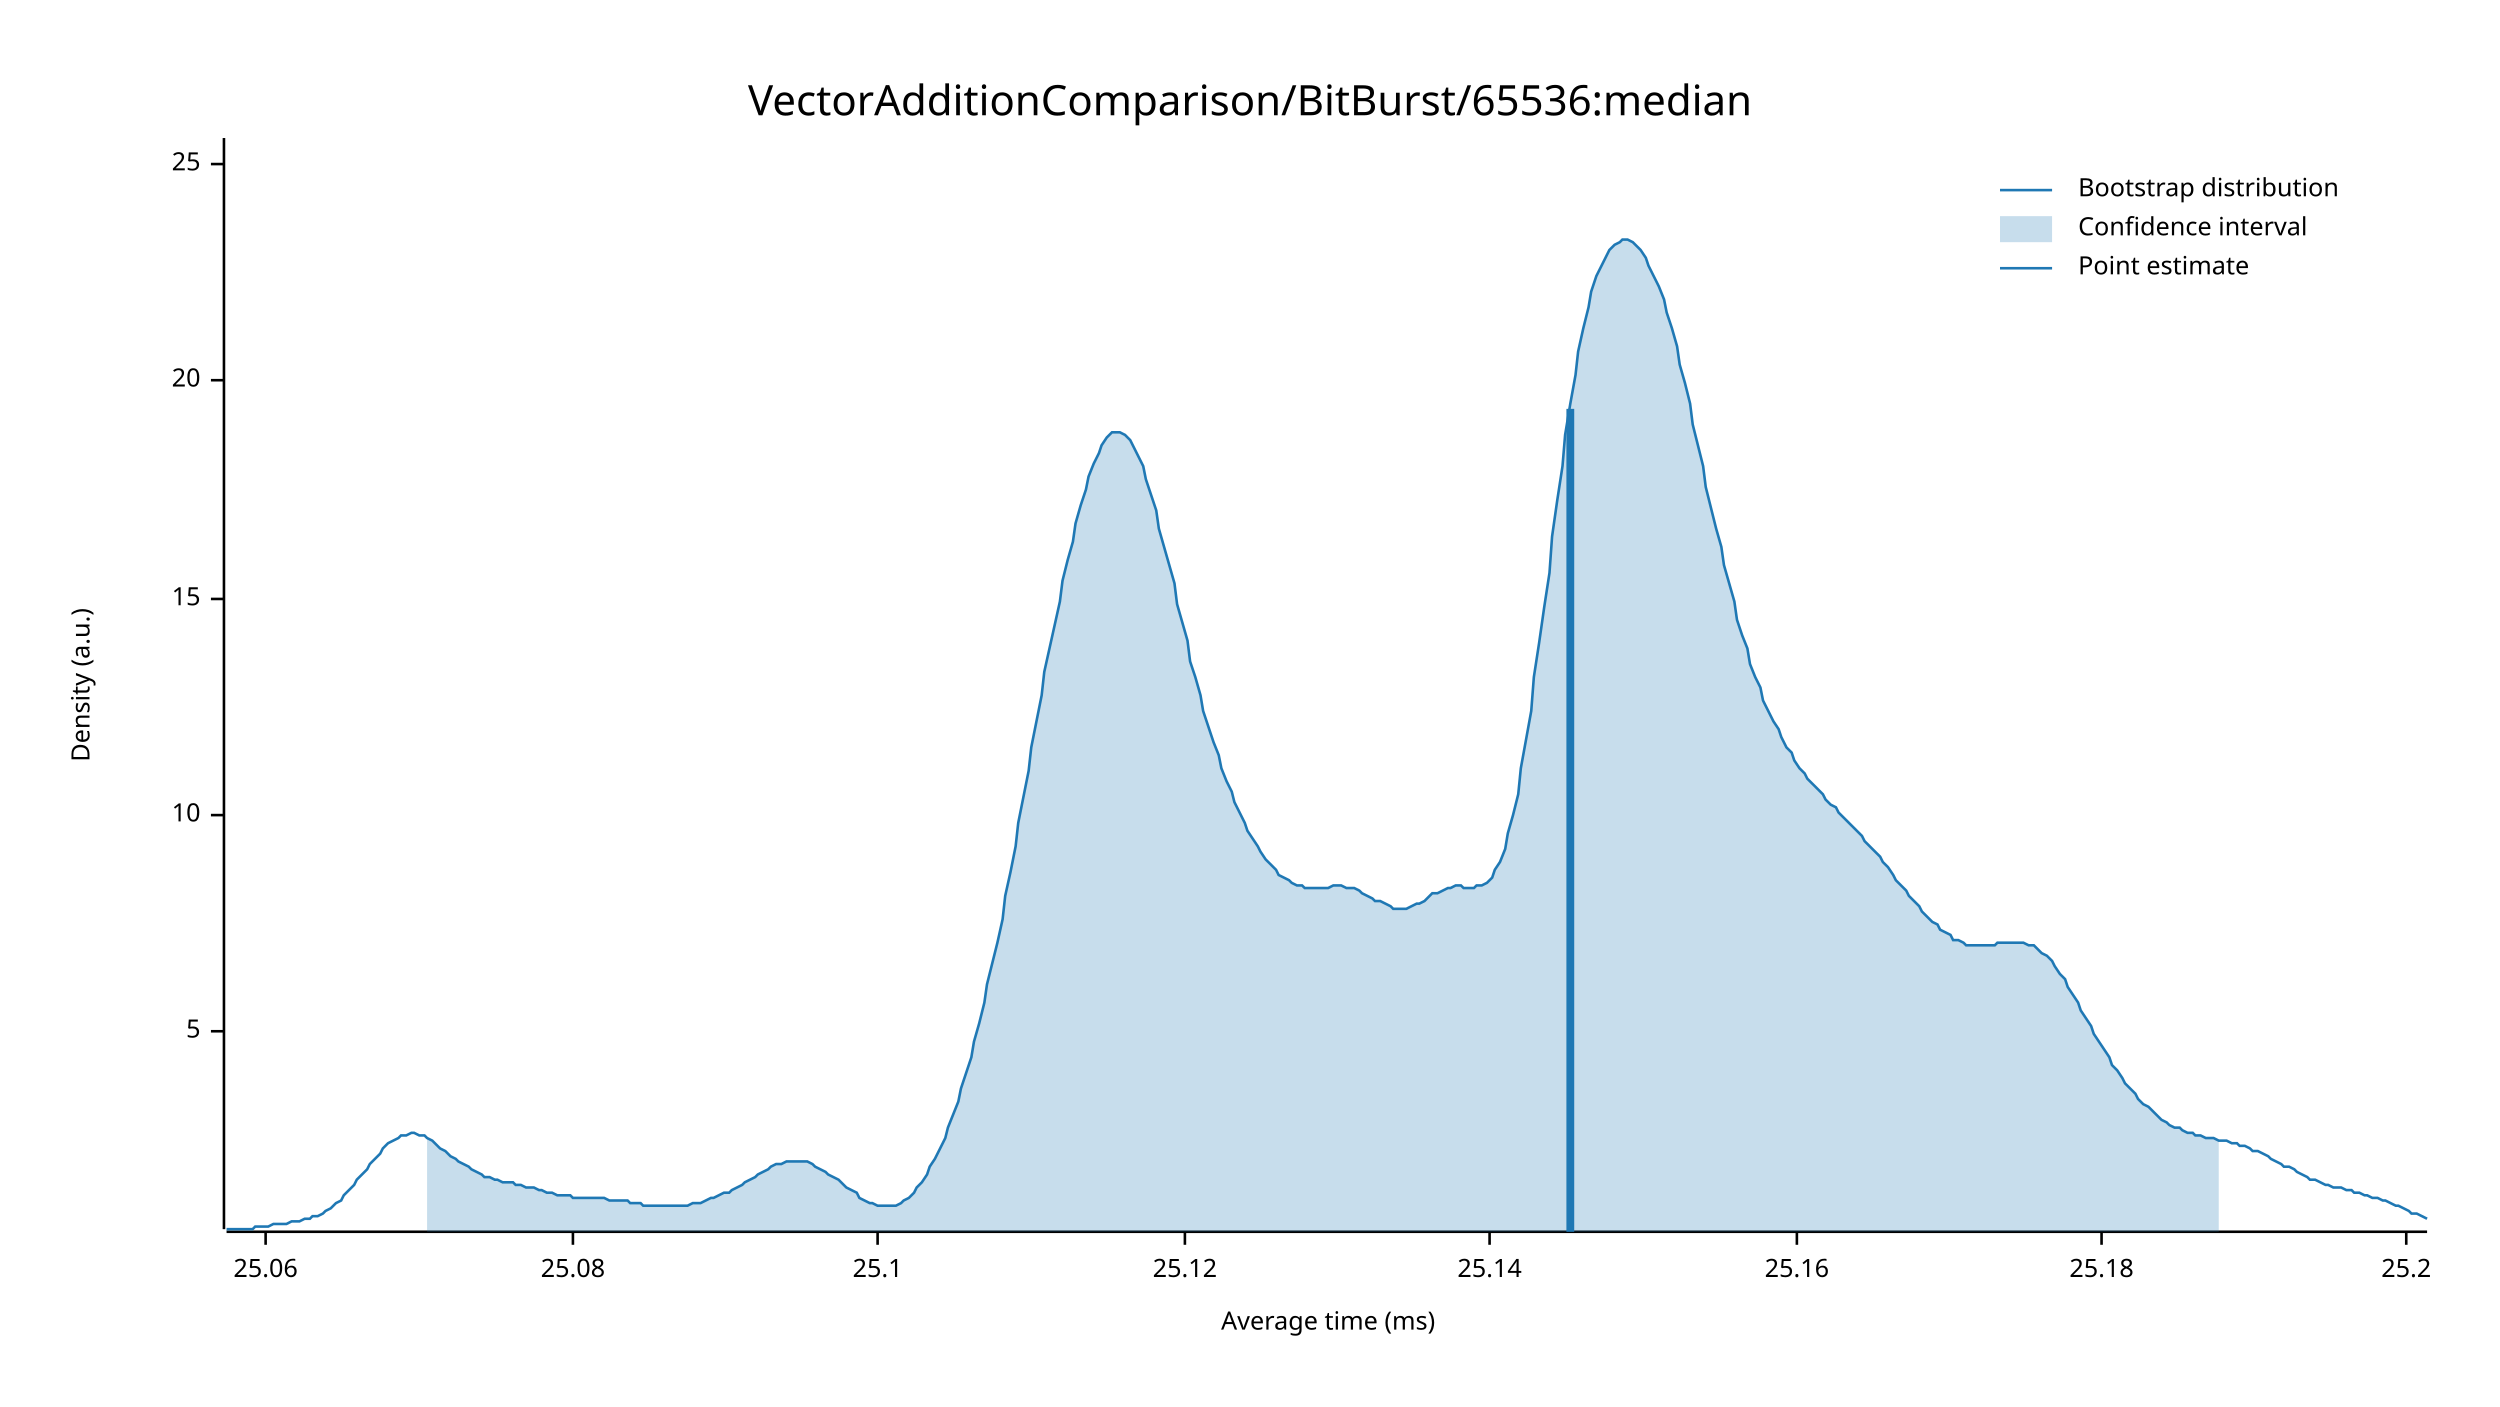
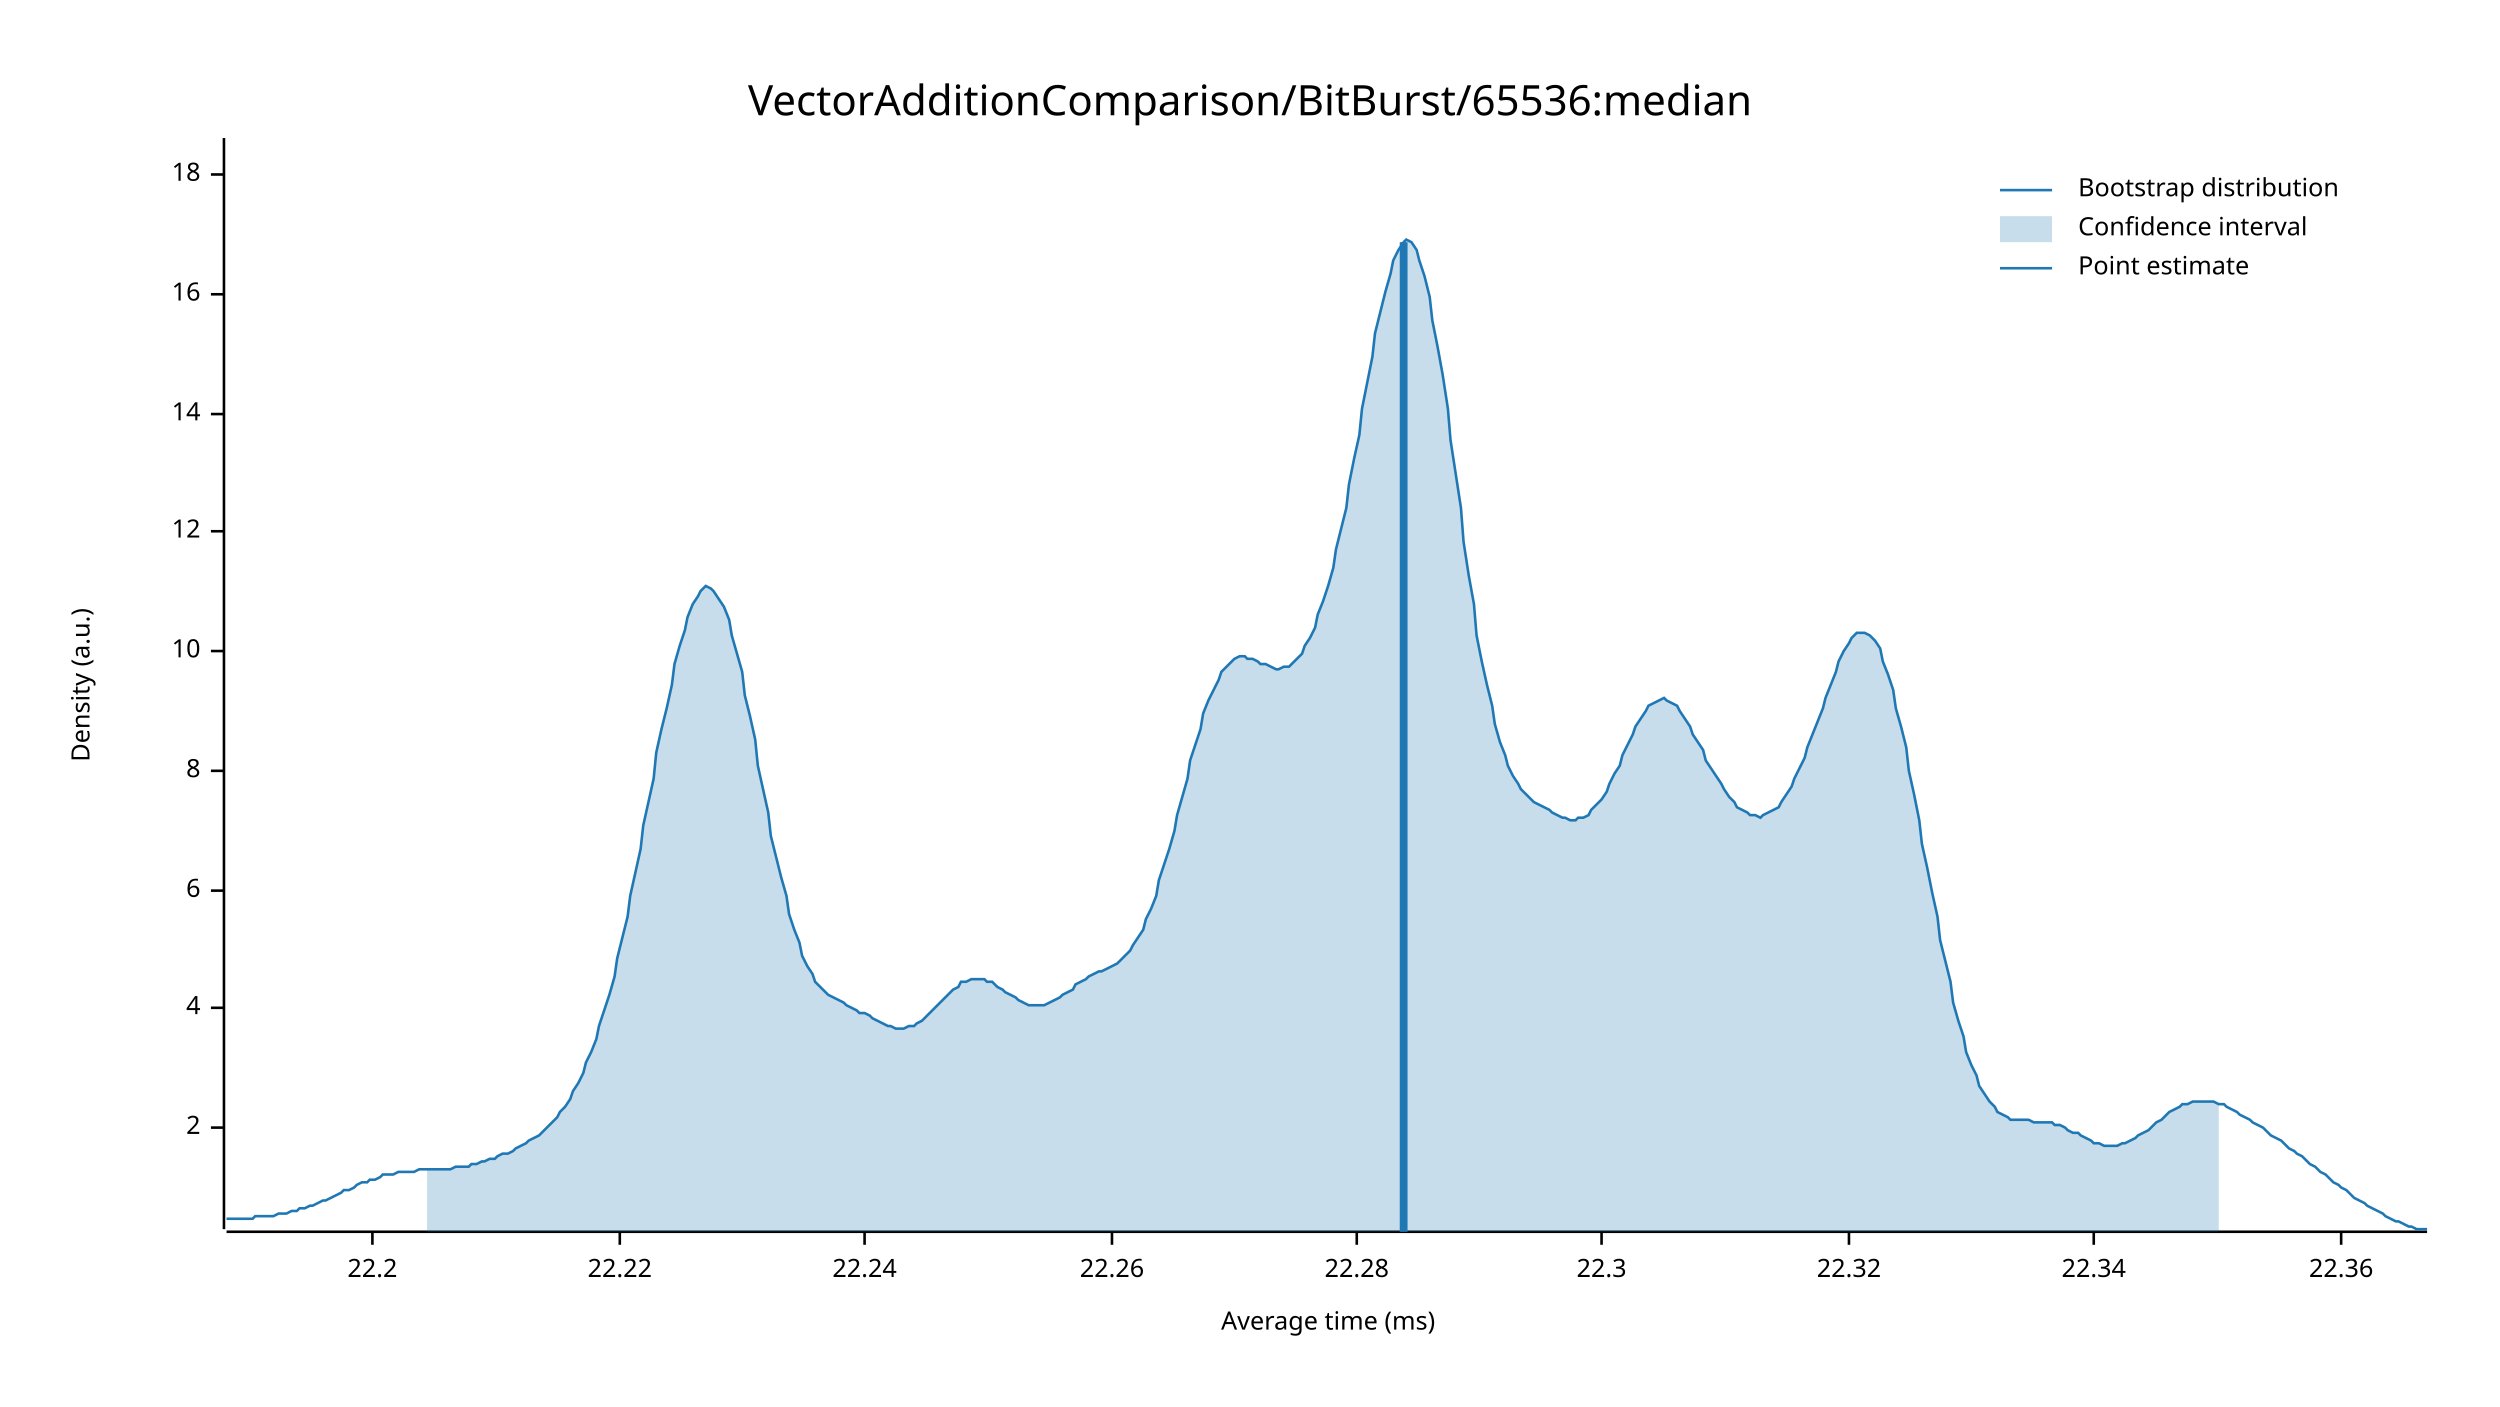
<svg xmlns="http://www.w3.org/2000/svg" width="960" height="540" viewBox="0 0 960 540">
  <text x="480" y="32" dy="0.76em" text-anchor="middle" font-family="sans-serif" font-size="16.129" opacity="1" fill="#000000">
VectorAdditionComparison/BitBurst/65536:median
</text>
  <text x="27" y="263" dy="0.76em" text-anchor="middle" font-family="sans-serif" font-size="9.677" opacity="1" fill="#000000" transform="rotate(270, 27, 263)">
Density (a.u.)
</text>
  <text x="510" y="513" dy="-0.5ex" text-anchor="middle" font-family="sans-serif" font-size="9.677" opacity="1" fill="#000000">
Average time (ms)
</text>
  <polyline fill="none" opacity="1" stroke="#000000" stroke-width="1" points="86,53 86,472 " />
-   <text x="77" y="396" dy="0.5ex" text-anchor="end" font-family="sans-serif" font-size="9.677" opacity="1" fill="#000000">
- 5
+   <text x="77" y="433" dy="0.5ex" text-anchor="end" font-family="sans-serif" font-size="9.677" opacity="1" fill="#000000">
+ 2
</text>
-   <polyline fill="none" opacity="1" stroke="#000000" stroke-width="1" points="81,396 86,396 " />
-   <text x="77" y="313" dy="0.5ex" text-anchor="end" font-family="sans-serif" font-size="9.677" opacity="1" fill="#000000">
+   <polyline fill="none" opacity="1" stroke="#000000" stroke-width="1" points="81,433 86,433 " />
+   <text x="77" y="387" dy="0.5ex" text-anchor="end" font-family="sans-serif" font-size="9.677" opacity="1" fill="#000000">
+ 4
+ </text>
+   <polyline fill="none" opacity="1" stroke="#000000" stroke-width="1" points="81,387 86,387 " />
+   <text x="77" y="342" dy="0.5ex" text-anchor="end" font-family="sans-serif" font-size="9.677" opacity="1" fill="#000000">
+ 6
+ </text>
+   <polyline fill="none" opacity="1" stroke="#000000" stroke-width="1" points="81,342 86,342 " />
+   <text x="77" y="296" dy="0.5ex" text-anchor="end" font-family="sans-serif" font-size="9.677" opacity="1" fill="#000000">
+ 8
+ </text>
+   <polyline fill="none" opacity="1" stroke="#000000" stroke-width="1" points="81,296 86,296 " />
+   <text x="77" y="250" dy="0.5ex" text-anchor="end" font-family="sans-serif" font-size="9.677" opacity="1" fill="#000000">
10
</text>
-   <polyline fill="none" opacity="1" stroke="#000000" stroke-width="1" points="81,313 86,313 " />
-   <text x="77" y="230" dy="0.5ex" text-anchor="end" font-family="sans-serif" font-size="9.677" opacity="1" fill="#000000">
- 15
+   <polyline fill="none" opacity="1" stroke="#000000" stroke-width="1" points="81,250 86,250 " />
+   <text x="77" y="204" dy="0.5ex" text-anchor="end" font-family="sans-serif" font-size="9.677" opacity="1" fill="#000000">
+ 12
</text>
-   <polyline fill="none" opacity="1" stroke="#000000" stroke-width="1" points="81,230 86,230 " />
-   <text x="77" y="146" dy="0.5ex" text-anchor="end" font-family="sans-serif" font-size="9.677" opacity="1" fill="#000000">
- 20
+   <polyline fill="none" opacity="1" stroke="#000000" stroke-width="1" points="81,204 86,204 " />
+   <text x="77" y="159" dy="0.5ex" text-anchor="end" font-family="sans-serif" font-size="9.677" opacity="1" fill="#000000">
+ 14
</text>
-   <polyline fill="none" opacity="1" stroke="#000000" stroke-width="1" points="81,146 86,146 " />
-   <text x="77" y="63" dy="0.5ex" text-anchor="end" font-family="sans-serif" font-size="9.677" opacity="1" fill="#000000">
- 25
+   <polyline fill="none" opacity="1" stroke="#000000" stroke-width="1" points="81,159 86,159 " />
+   <text x="77" y="113" dy="0.5ex" text-anchor="end" font-family="sans-serif" font-size="9.677" opacity="1" fill="#000000">
+ 16
</text>
-   <polyline fill="none" opacity="1" stroke="#000000" stroke-width="1" points="81,63 86,63 " />
+   <polyline fill="none" opacity="1" stroke="#000000" stroke-width="1" points="81,113 86,113 " />
+   <text x="77" y="67" dy="0.5ex" text-anchor="end" font-family="sans-serif" font-size="9.677" opacity="1" fill="#000000">
+ 18
+ </text>
+   <polyline fill="none" opacity="1" stroke="#000000" stroke-width="1" points="81,67 86,67 " />
  <polyline fill="none" opacity="1" stroke="#000000" stroke-width="1" points="87,473 932,473 " />
-   <text x="102" y="483" dy="0.76em" text-anchor="middle" font-family="sans-serif" font-size="9.677" opacity="1" fill="#000000">
- 25.06
+   <text x="143" y="483" dy="0.76em" text-anchor="middle" font-family="sans-serif" font-size="9.677" opacity="1" fill="#000000">
+ 22.2
</text>
-   <polyline fill="none" opacity="1" stroke="#000000" stroke-width="1" points="102,473 102,478 " />
-   <text x="220" y="483" dy="0.76em" text-anchor="middle" font-family="sans-serif" font-size="9.677" opacity="1" fill="#000000">
- 25.08
+   <polyline fill="none" opacity="1" stroke="#000000" stroke-width="1" points="143,473 143,478 " />
+   <text x="238" y="483" dy="0.76em" text-anchor="middle" font-family="sans-serif" font-size="9.677" opacity="1" fill="#000000">
+ 22.22
</text>
-   <polyline fill="none" opacity="1" stroke="#000000" stroke-width="1" points="220,473 220,478 " />
-   <text x="337" y="483" dy="0.76em" text-anchor="middle" font-family="sans-serif" font-size="9.677" opacity="1" fill="#000000">
- 25.1
+   <polyline fill="none" opacity="1" stroke="#000000" stroke-width="1" points="238,473 238,478 " />
+   <text x="332" y="483" dy="0.76em" text-anchor="middle" font-family="sans-serif" font-size="9.677" opacity="1" fill="#000000">
+ 22.24
</text>
-   <polyline fill="none" opacity="1" stroke="#000000" stroke-width="1" points="337,473 337,478 " />
-   <text x="455" y="483" dy="0.76em" text-anchor="middle" font-family="sans-serif" font-size="9.677" opacity="1" fill="#000000">
- 25.12
+   <polyline fill="none" opacity="1" stroke="#000000" stroke-width="1" points="332,473 332,478 " />
+   <text x="427" y="483" dy="0.76em" text-anchor="middle" font-family="sans-serif" font-size="9.677" opacity="1" fill="#000000">
+ 22.26
</text>
-   <polyline fill="none" opacity="1" stroke="#000000" stroke-width="1" points="455,473 455,478 " />
-   <text x="572" y="483" dy="0.76em" text-anchor="middle" font-family="sans-serif" font-size="9.677" opacity="1" fill="#000000">
- 25.14
+   <polyline fill="none" opacity="1" stroke="#000000" stroke-width="1" points="427,473 427,478 " />
+   <text x="521" y="483" dy="0.76em" text-anchor="middle" font-family="sans-serif" font-size="9.677" opacity="1" fill="#000000">
+ 22.28
</text>
-   <polyline fill="none" opacity="1" stroke="#000000" stroke-width="1" points="572,473 572,478 " />
-   <text x="690" y="483" dy="0.76em" text-anchor="middle" font-family="sans-serif" font-size="9.677" opacity="1" fill="#000000">
- 25.16
+   <polyline fill="none" opacity="1" stroke="#000000" stroke-width="1" points="521,473 521,478 " />
+   <text x="615" y="483" dy="0.76em" text-anchor="middle" font-family="sans-serif" font-size="9.677" opacity="1" fill="#000000">
+ 22.3
</text>
-   <polyline fill="none" opacity="1" stroke="#000000" stroke-width="1" points="690,473 690,478 " />
-   <text x="807" y="483" dy="0.76em" text-anchor="middle" font-family="sans-serif" font-size="9.677" opacity="1" fill="#000000">
- 25.18
+   <polyline fill="none" opacity="1" stroke="#000000" stroke-width="1" points="615,473 615,478 " />
+   <text x="710" y="483" dy="0.76em" text-anchor="middle" font-family="sans-serif" font-size="9.677" opacity="1" fill="#000000">
+ 22.32
</text>
-   <polyline fill="none" opacity="1" stroke="#000000" stroke-width="1" points="807,473 807,478 " />
-   <text x="924" y="483" dy="0.76em" text-anchor="middle" font-family="sans-serif" font-size="9.677" opacity="1" fill="#000000">
- 25.2
+   <polyline fill="none" opacity="1" stroke="#000000" stroke-width="1" points="710,473 710,478 " />
+   <text x="804" y="483" dy="0.76em" text-anchor="middle" font-family="sans-serif" font-size="9.677" opacity="1" fill="#000000">
+ 22.34
</text>
-   <polyline fill="none" opacity="1" stroke="#000000" stroke-width="1" points="924,473 924,478 " />
-   <polyline fill="none" opacity="1" stroke="#1F78B4" stroke-width="1" points="87,472 88,472 90,472 92,472 93,472 95,472 97,472 98,471 100,471 102,471 103,471 105,470 107,470 109,470 110,470 112,469 114,469 115,469 117,468 119,468 120,467 122,467 124,466 125,465 127,464 129,462 131,461 132,459 134,457 136,455 137,453 139,451 141,449 142,447 144,445 146,443 147,441 149,439 151,438 153,437 154,436 156,436 158,435 159,435 161,436 163,436 164,437 166,438 168,440 169,441 171,442 173,444 175,445 176,446 178,447 180,448 181,449 183,450 185,451 186,452 188,452 190,453 191,453 193,454 195,454 197,454 198,455 200,455 202,456 203,456 205,456 207,457 208,457 210,458 212,458 214,459 215,459 217,459 219,459 220,460 222,460 224,460 225,460 227,460 229,460 230,460 232,460 234,461 236,461 237,461 239,461 241,461 242,462 244,462 246,462 247,463 249,463 251,463 252,463 254,463 256,463 258,463 259,463 261,463 263,463 264,463 266,462 268,462 269,462 271,461 273,460 274,460 276,459 278,458 280,458 281,457 283,456 285,455 286,454 288,453 290,452 291,451 293,450 295,449 296,448 298,447 300,447 302,446 303,446 305,446 307,446 308,446 310,446 312,447 313,448 315,449 317,450 318,451 320,452 322,453 324,455 325,456 327,457 329,458 330,460 332,461 334,462 335,462 337,463 339,463 341,463 342,463 344,463 346,462 347,461 349,460 351,458 352,456 354,454 356,451 357,448 359,445 361,441 363,437 364,433 366,428 368,423 369,418 371,412 373,406 374,400 376,393 378,385 379,378 381,370 383,362 385,353 386,344 388,335 390,325 391,316 393,306 395,296 396,287 398,277 400,267 401,258 403,249 405,240 407,231 408,223 410,215 412,208 413,201 415,194 417,188 418,183 420,178 422,174 423,171 425,168 427,166 429,166 430,166 432,167 434,169 435,171 437,175 439,179 440,184 442,190 444,196 445,203 447,210 449,217 451,224 452,232 454,239 456,246 457,254 459,260 461,267 462,273 464,279 466,285 468,290 469,295 471,300 473,304 474,308 476,312 478,316 479,319 481,322 483,325 484,327 486,330 488,332 490,334 491,336 493,337 495,338 496,339 498,340 500,340 501,341 503,341 505,341 506,341 508,341 510,341 512,340 513,340 515,340 517,341 518,341 520,341 522,342 523,343 525,344 527,345 528,346 530,346 532,347 534,348 535,349 537,349 539,349 540,349 542,348 544,347 545,347 547,346 549,344 550,343 552,343 554,342 556,341 557,341 559,340 561,340 562,341 564,341 566,341 567,340 569,340 571,339 573,337 574,334 576,331 578,326 579,320 581,313 583,305 584,295 586,284 588,273 589,260 591,247 593,233 595,220 596,206 598,192 600,179 601,167 603,155 605,144 606,135 608,126 610,118 611,112 613,106 615,102 617,98 618,96 620,94 622,93 623,92 625,92 627,93 628,94 630,96 632,99 633,102 635,106 637,110 639,115 640,120 642,126 644,133 645,140 647,147 649,155 650,163 652,171 654,179 655,187 657,195 659,203 661,210 662,217 664,224 666,231 667,238 669,244 671,249 672,255 674,260 676,264 677,269 679,273 681,277 683,280 684,283 686,287 688,289 689,292 691,295 693,297 694,299 696,301 698,303 700,305 701,307 703,309 705,310 706,312 708,314 710,316 711,317 713,319 715,321 716,323 718,325 720,327 722,329 723,331 725,333 727,336 728,338 730,340 732,342 733,344 735,346 737,348 738,350 740,352 742,354 744,355 745,357 747,358 749,359 750,361 752,361 754,362 755,363 757,363 759,363 760,363 762,363 764,363 766,363 767,362 769,362 771,362 772,362 774,362 776,362 777,362 779,363 781,363 782,364 784,366 786,367 788,369 789,371 791,374 793,376 794,379 796,382 798,385 799,388 801,391 803,394 804,397 806,400 808,403 810,406 811,409 813,411 815,414 816,416 818,418 820,420 821,422 823,424 825,425 827,427 828,428 830,430 832,431 833,432 835,433 837,433 838,434 840,435 842,435 843,436 845,436 847,437 849,437 850,437 852,438 854,438 855,438 857,439 859,439 860,440 862,440 864,441 865,442 867,442 869,443 871,444 872,445 874,446 876,447 877,448 879,448 881,449 882,450 884,451 886,452 887,453 889,453 891,454 893,455 894,455 896,456 898,456 899,456 901,457 903,457 904,458 906,458 908,459 909,459 911,460 913,460 915,461 916,461 918,462 920,463 921,463 923,464 925,465 926,466 928,466 930,467 932,468 " />
-   <polygon opacity="0.25" fill="#1F78B4" points="164,437 166,438 168,440 169,441 171,442 173,444 175,445 176,446 178,447 180,448 181,449 183,450 185,451 186,452 188,452 190,453 191,453 193,454 195,454 197,454 198,455 200,455 202,456 203,456 205,456 207,457 208,457 210,458 212,458 214,459 215,459 217,459 219,459 220,460 222,460 224,460 225,460 227,460 229,460 230,460 232,460 234,461 236,461 237,461 239,461 241,461 242,462 244,462 246,462 247,463 249,463 251,463 252,463 254,463 256,463 258,463 259,463 261,463 263,463 264,463 266,462 268,462 269,462 271,461 273,460 274,460 276,459 278,458 280,458 281,457 283,456 285,455 286,454 288,453 290,452 291,451 293,450 295,449 296,448 298,447 300,447 302,446 303,446 305,446 307,446 308,446 310,446 312,447 313,448 315,449 317,450 318,451 320,452 322,453 324,455 325,456 327,457 329,458 330,460 332,461 334,462 335,462 337,463 339,463 341,463 342,463 344,463 346,462 347,461 349,460 351,458 352,456 354,454 356,451 357,448 359,445 361,441 363,437 364,433 366,428 368,423 369,418 371,412 373,406 374,400 376,393 378,385 379,378 381,370 383,362 385,353 386,344 388,335 390,325 391,316 393,306 395,296 396,287 398,277 400,267 401,258 403,249 405,240 407,231 408,223 410,215 412,208 413,201 415,194 417,188 418,183 420,178 422,174 423,171 425,168 427,166 429,166 430,166 432,167 434,169 435,171 437,175 439,179 440,184 442,190 444,196 445,203 447,210 449,217 451,224 452,232 454,239 456,246 457,254 459,260 461,267 462,273 464,279 466,285 468,290 469,295 471,300 473,304 474,308 476,312 478,316 479,319 481,322 483,325 484,327 486,330 488,332 490,334 491,336 493,337 495,338 496,339 498,340 500,340 501,341 503,341 505,341 506,341 508,341 510,341 512,340 513,340 515,340 517,341 518,341 520,341 522,342 523,343 525,344 527,345 528,346 530,346 532,347 534,348 535,349 537,349 539,349 540,349 542,348 544,347 545,347 547,346 549,344 550,343 552,343 554,342 556,341 557,341 559,340 561,340 562,341 564,341 566,341 567,340 569,340 571,339 573,337 574,334 576,331 578,326 579,320 581,313 583,305 584,295 586,284 588,273 589,260 591,247 593,233 595,220 596,206 598,192 600,179 601,167 603,155 605,144 606,135 608,126 610,118 611,112 613,106 615,102 617,98 618,96 620,94 622,93 623,92 625,92 627,93 628,94 630,96 632,99 633,102 635,106 637,110 639,115 640,120 642,126 644,133 645,140 647,147 649,155 650,163 652,171 654,179 655,187 657,195 659,203 661,210 662,217 664,224 666,231 667,238 669,244 671,249 672,255 674,260 676,264 677,269 679,273 681,277 683,280 684,283 686,287 688,289 689,292 691,295 693,297 694,299 696,301 698,303 700,305 701,307 703,309 705,310 706,312 708,314 710,316 711,317 713,319 715,321 716,323 718,325 720,327 722,329 723,331 725,333 727,336 728,338 730,340 732,342 733,344 735,346 737,348 738,350 740,352 742,354 744,355 745,357 747,358 749,359 750,361 752,361 754,362 755,363 757,363 759,363 760,363 762,363 764,363 766,363 767,362 769,362 771,362 772,362 774,362 776,362 777,362 779,363 781,363 782,364 784,366 786,367 788,369 789,371 791,374 793,376 794,379 796,382 798,385 799,388 801,391 803,394 804,397 806,400 808,403 810,406 811,409 813,411 815,414 816,416 818,418 820,420 821,422 823,424 825,425 827,427 828,428 830,430 832,431 833,432 835,433 837,433 838,434 840,435 842,435 843,436 845,436 847,437 849,437 850,437 852,438 852,473 164,473 " />
-   <polyline fill="none" opacity="1" stroke="#1F78B4" stroke-width="3" points="603,473 603,157 " />
+   <polyline fill="none" opacity="1" stroke="#000000" stroke-width="1" points="804,473 804,478 " />
+   <text x="899" y="483" dy="0.76em" text-anchor="middle" font-family="sans-serif" font-size="9.677" opacity="1" fill="#000000">
+ 22.36
+ </text>
+   <polyline fill="none" opacity="1" stroke="#000000" stroke-width="1" points="899,473 899,478 " />
+   <polyline fill="none" opacity="1" stroke="#1F78B4" stroke-width="1" points="87,468 88,468 90,468 92,468 93,468 95,468 97,468 98,467 100,467 102,467 103,467 105,467 107,466 109,466 110,466 112,465 114,465 115,464 117,464 119,463 120,463 122,462 124,461 125,461 127,460 129,459 131,458 132,457 134,457 136,456 137,455 139,454 141,454 142,453 144,453 146,452 147,451 149,451 151,451 153,450 154,450 156,450 158,450 159,450 161,449 163,449 164,449 166,449 168,449 169,449 171,449 173,449 175,448 176,448 178,448 180,448 181,447 183,447 185,446 186,446 188,445 190,445 191,444 193,443 195,443 197,442 198,441 200,440 202,439 203,438 205,437 207,436 208,435 210,433 212,431 214,429 215,427 217,425 219,422 220,419 222,416 224,412 225,408 227,404 229,399 230,394 232,388 234,382 236,375 237,368 239,360 241,352 242,344 244,335 246,326 247,317 249,308 251,299 252,289 254,280 256,272 258,263 259,255 261,248 263,242 264,237 266,232 268,229 269,227 271,225 273,226 274,227 276,230 278,233 280,238 281,244 283,251 285,258 286,267 288,275 290,284 291,294 293,303 295,312 296,321 298,329 300,337 302,344 303,351 305,357 307,362 308,367 310,371 312,374 313,377 315,379 317,381 318,382 320,383 322,384 324,385 325,386 327,387 329,388 330,389 332,389 334,390 335,391 337,392 339,393 341,394 342,394 344,395 346,395 347,395 349,394 351,394 352,393 354,392 356,390 357,389 359,387 361,385 363,383 364,382 366,380 368,379 369,377 371,377 373,376 374,376 376,376 378,376 379,377 381,377 383,379 385,380 386,381 388,382 390,383 391,384 393,385 395,386 396,386 398,386 400,386 401,386 403,385 405,384 407,383 408,382 410,381 412,380 413,378 415,377 417,376 418,375 420,374 422,373 423,373 425,372 427,371 429,370 430,369 432,367 434,365 435,363 437,360 439,357 440,353 442,349 444,344 445,338 447,332 449,326 451,319 452,313 454,306 456,299 457,292 459,286 461,280 462,274 464,269 466,265 468,261 469,258 471,256 473,254 474,253 476,252 478,252 479,253 481,253 483,254 484,255 486,255 488,256 490,257 491,257 493,256 495,256 496,255 498,253 500,251 501,248 503,245 505,241 506,236 508,231 510,225 512,218 513,211 515,203 517,195 518,186 520,176 522,167 523,157 525,147 527,137 528,128 530,120 532,112 534,105 535,100 537,96 539,93 540,92 542,93 544,96 545,100 547,106 549,114 550,123 552,133 554,144 556,157 557,169 559,182 561,195 562,208 564,221 566,232 567,244 569,254 571,263 573,271 574,278 576,285 578,290 579,294 581,298 583,301 584,303 586,305 588,307 589,308 591,309 593,310 595,311 596,312 598,313 600,314 601,314 603,315 605,315 606,314 608,314 610,313 611,311 613,309 615,307 617,304 618,301 620,297 622,294 623,290 625,286 627,282 628,279 630,276 632,273 633,271 635,270 637,269 639,268 640,269 642,270 644,271 645,273 647,276 649,279 650,282 652,285 654,288 655,292 657,295 659,298 661,301 662,303 664,306 666,308 667,310 669,311 671,312 672,313 674,313 676,314 677,313 679,312 681,311 683,310 684,308 686,305 688,302 689,299 691,295 693,291 694,287 696,282 698,277 700,272 701,268 703,263 705,258 706,254 708,250 710,247 711,245 713,243 715,243 716,243 718,244 720,246 722,249 723,254 725,259 727,265 728,272 730,279 732,287 733,296 735,305 737,315 738,324 740,333 742,343 744,352 745,361 747,369 749,377 750,385 752,392 754,398 755,404 757,409 759,413 760,417 762,420 764,423 766,425 767,427 769,428 771,429 772,430 774,430 776,430 777,430 779,430 781,431 782,431 784,431 786,431 788,431 789,432 791,432 793,433 794,434 796,435 798,435 799,436 801,437 803,438 804,439 806,439 808,440 810,440 811,440 813,440 815,439 816,439 818,438 820,437 821,436 823,435 825,434 827,432 828,431 830,430 832,428 833,427 835,426 837,425 838,424 840,424 842,423 843,423 845,423 847,423 849,423 850,423 852,424 854,424 855,425 857,426 859,427 860,428 862,429 864,430 865,431 867,432 869,433 871,435 872,436 874,437 876,438 877,439 879,441 881,442 882,443 884,444 886,446 887,447 889,448 891,450 893,451 894,452 896,454 898,455 899,456 901,457 903,459 904,460 906,461 908,462 909,463 911,464 913,465 915,466 916,467 918,468 920,469 921,469 923,470 925,471 926,471 928,472 930,472 932,472 " />
+   <polygon opacity="0.25" fill="#1F78B4" points="164,449 166,449 168,449 169,449 171,449 173,449 175,448 176,448 178,448 180,448 181,447 183,447 185,446 186,446 188,445 190,445 191,444 193,443 195,443 197,442 198,441 200,440 202,439 203,438 205,437 207,436 208,435 210,433 212,431 214,429 215,427 217,425 219,422 220,419 222,416 224,412 225,408 227,404 229,399 230,394 232,388 234,382 236,375 237,368 239,360 241,352 242,344 244,335 246,326 247,317 249,308 251,299 252,289 254,280 256,272 258,263 259,255 261,248 263,242 264,237 266,232 268,229 269,227 271,225 273,226 274,227 276,230 278,233 280,238 281,244 283,251 285,258 286,267 288,275 290,284 291,294 293,303 295,312 296,321 298,329 300,337 302,344 303,351 305,357 307,362 308,367 310,371 312,374 313,377 315,379 317,381 318,382 320,383 322,384 324,385 325,386 327,387 329,388 330,389 332,389 334,390 335,391 337,392 339,393 341,394 342,394 344,395 346,395 347,395 349,394 351,394 352,393 354,392 356,390 357,389 359,387 361,385 363,383 364,382 366,380 368,379 369,377 371,377 373,376 374,376 376,376 378,376 379,377 381,377 383,379 385,380 386,381 388,382 390,383 391,384 393,385 395,386 396,386 398,386 400,386 401,386 403,385 405,384 407,383 408,382 410,381 412,380 413,378 415,377 417,376 418,375 420,374 422,373 423,373 425,372 427,371 429,370 430,369 432,367 434,365 435,363 437,360 439,357 440,353 442,349 444,344 445,338 447,332 449,326 451,319 452,313 454,306 456,299 457,292 459,286 461,280 462,274 464,269 466,265 468,261 469,258 471,256 473,254 474,253 476,252 478,252 479,253 481,253 483,254 484,255 486,255 488,256 490,257 491,257 493,256 495,256 496,255 498,253 500,251 501,248 503,245 505,241 506,236 508,231 510,225 512,218 513,211 515,203 517,195 518,186 520,176 522,167 523,157 525,147 527,137 528,128 530,120 532,112 534,105 535,100 537,96 539,93 540,92 542,93 544,96 545,100 547,106 549,114 550,123 552,133 554,144 556,157 557,169 559,182 561,195 562,208 564,221 566,232 567,244 569,254 571,263 573,271 574,278 576,285 578,290 579,294 581,298 583,301 584,303 586,305 588,307 589,308 591,309 593,310 595,311 596,312 598,313 600,314 601,314 603,315 605,315 606,314 608,314 610,313 611,311 613,309 615,307 617,304 618,301 620,297 622,294 623,290 625,286 627,282 628,279 630,276 632,273 633,271 635,270 637,269 639,268 640,269 642,270 644,271 645,273 647,276 649,279 650,282 652,285 654,288 655,292 657,295 659,298 661,301 662,303 664,306 666,308 667,310 669,311 671,312 672,313 674,313 676,314 677,313 679,312 681,311 683,310 684,308 686,305 688,302 689,299 691,295 693,291 694,287 696,282 698,277 700,272 701,268 703,263 705,258 706,254 708,250 710,247 711,245 713,243 715,243 716,243 718,244 720,246 722,249 723,254 725,259 727,265 728,272 730,279 732,287 733,296 735,305 737,315 738,324 740,333 742,343 744,352 745,361 747,369 749,377 750,385 752,392 754,398 755,404 757,409 759,413 760,417 762,420 764,423 766,425 767,427 769,428 771,429 772,430 774,430 776,430 777,430 779,430 781,431 782,431 784,431 786,431 788,431 789,432 791,432 793,433 794,434 796,435 798,435 799,436 801,437 803,438 804,439 806,439 808,440 810,440 811,440 813,440 815,439 816,439 818,438 820,437 821,436 823,435 825,434 827,432 828,431 830,430 832,428 833,427 835,426 837,425 838,424 840,424 842,423 843,423 845,423 847,423 849,423 850,423 852,424 852,473 164,473 " />
+   <polyline fill="none" opacity="1" stroke="#1F78B4" stroke-width="3" points="539,473 539,93 " />
  <text x="798" y="68" dy="0.76em" text-anchor="start" font-family="sans-serif" font-size="9.677" opacity="1" fill="#000000">
Bootstrap distribution
</text>
  <text x="798" y="83" dy="0.76em" text-anchor="start" font-family="sans-serif" font-size="9.677" opacity="1" fill="#000000">
Confidence interval
</text>
  <text x="798" y="98" dy="0.76em" text-anchor="start" font-family="sans-serif" font-size="9.677" opacity="1" fill="#000000">
Point estimate
</text>
  <polyline fill="none" opacity="1" stroke="#1F78B4" stroke-width="1" points="768,73 788,73 " />
  <rect x="768" y="83" width="20" height="10" opacity="0.25" fill="#1F78B4" stroke="none" />
  <polyline fill="none" opacity="1" stroke="#1F78B4" stroke-width="1" points="768,103 788,103 " />
</svg>
